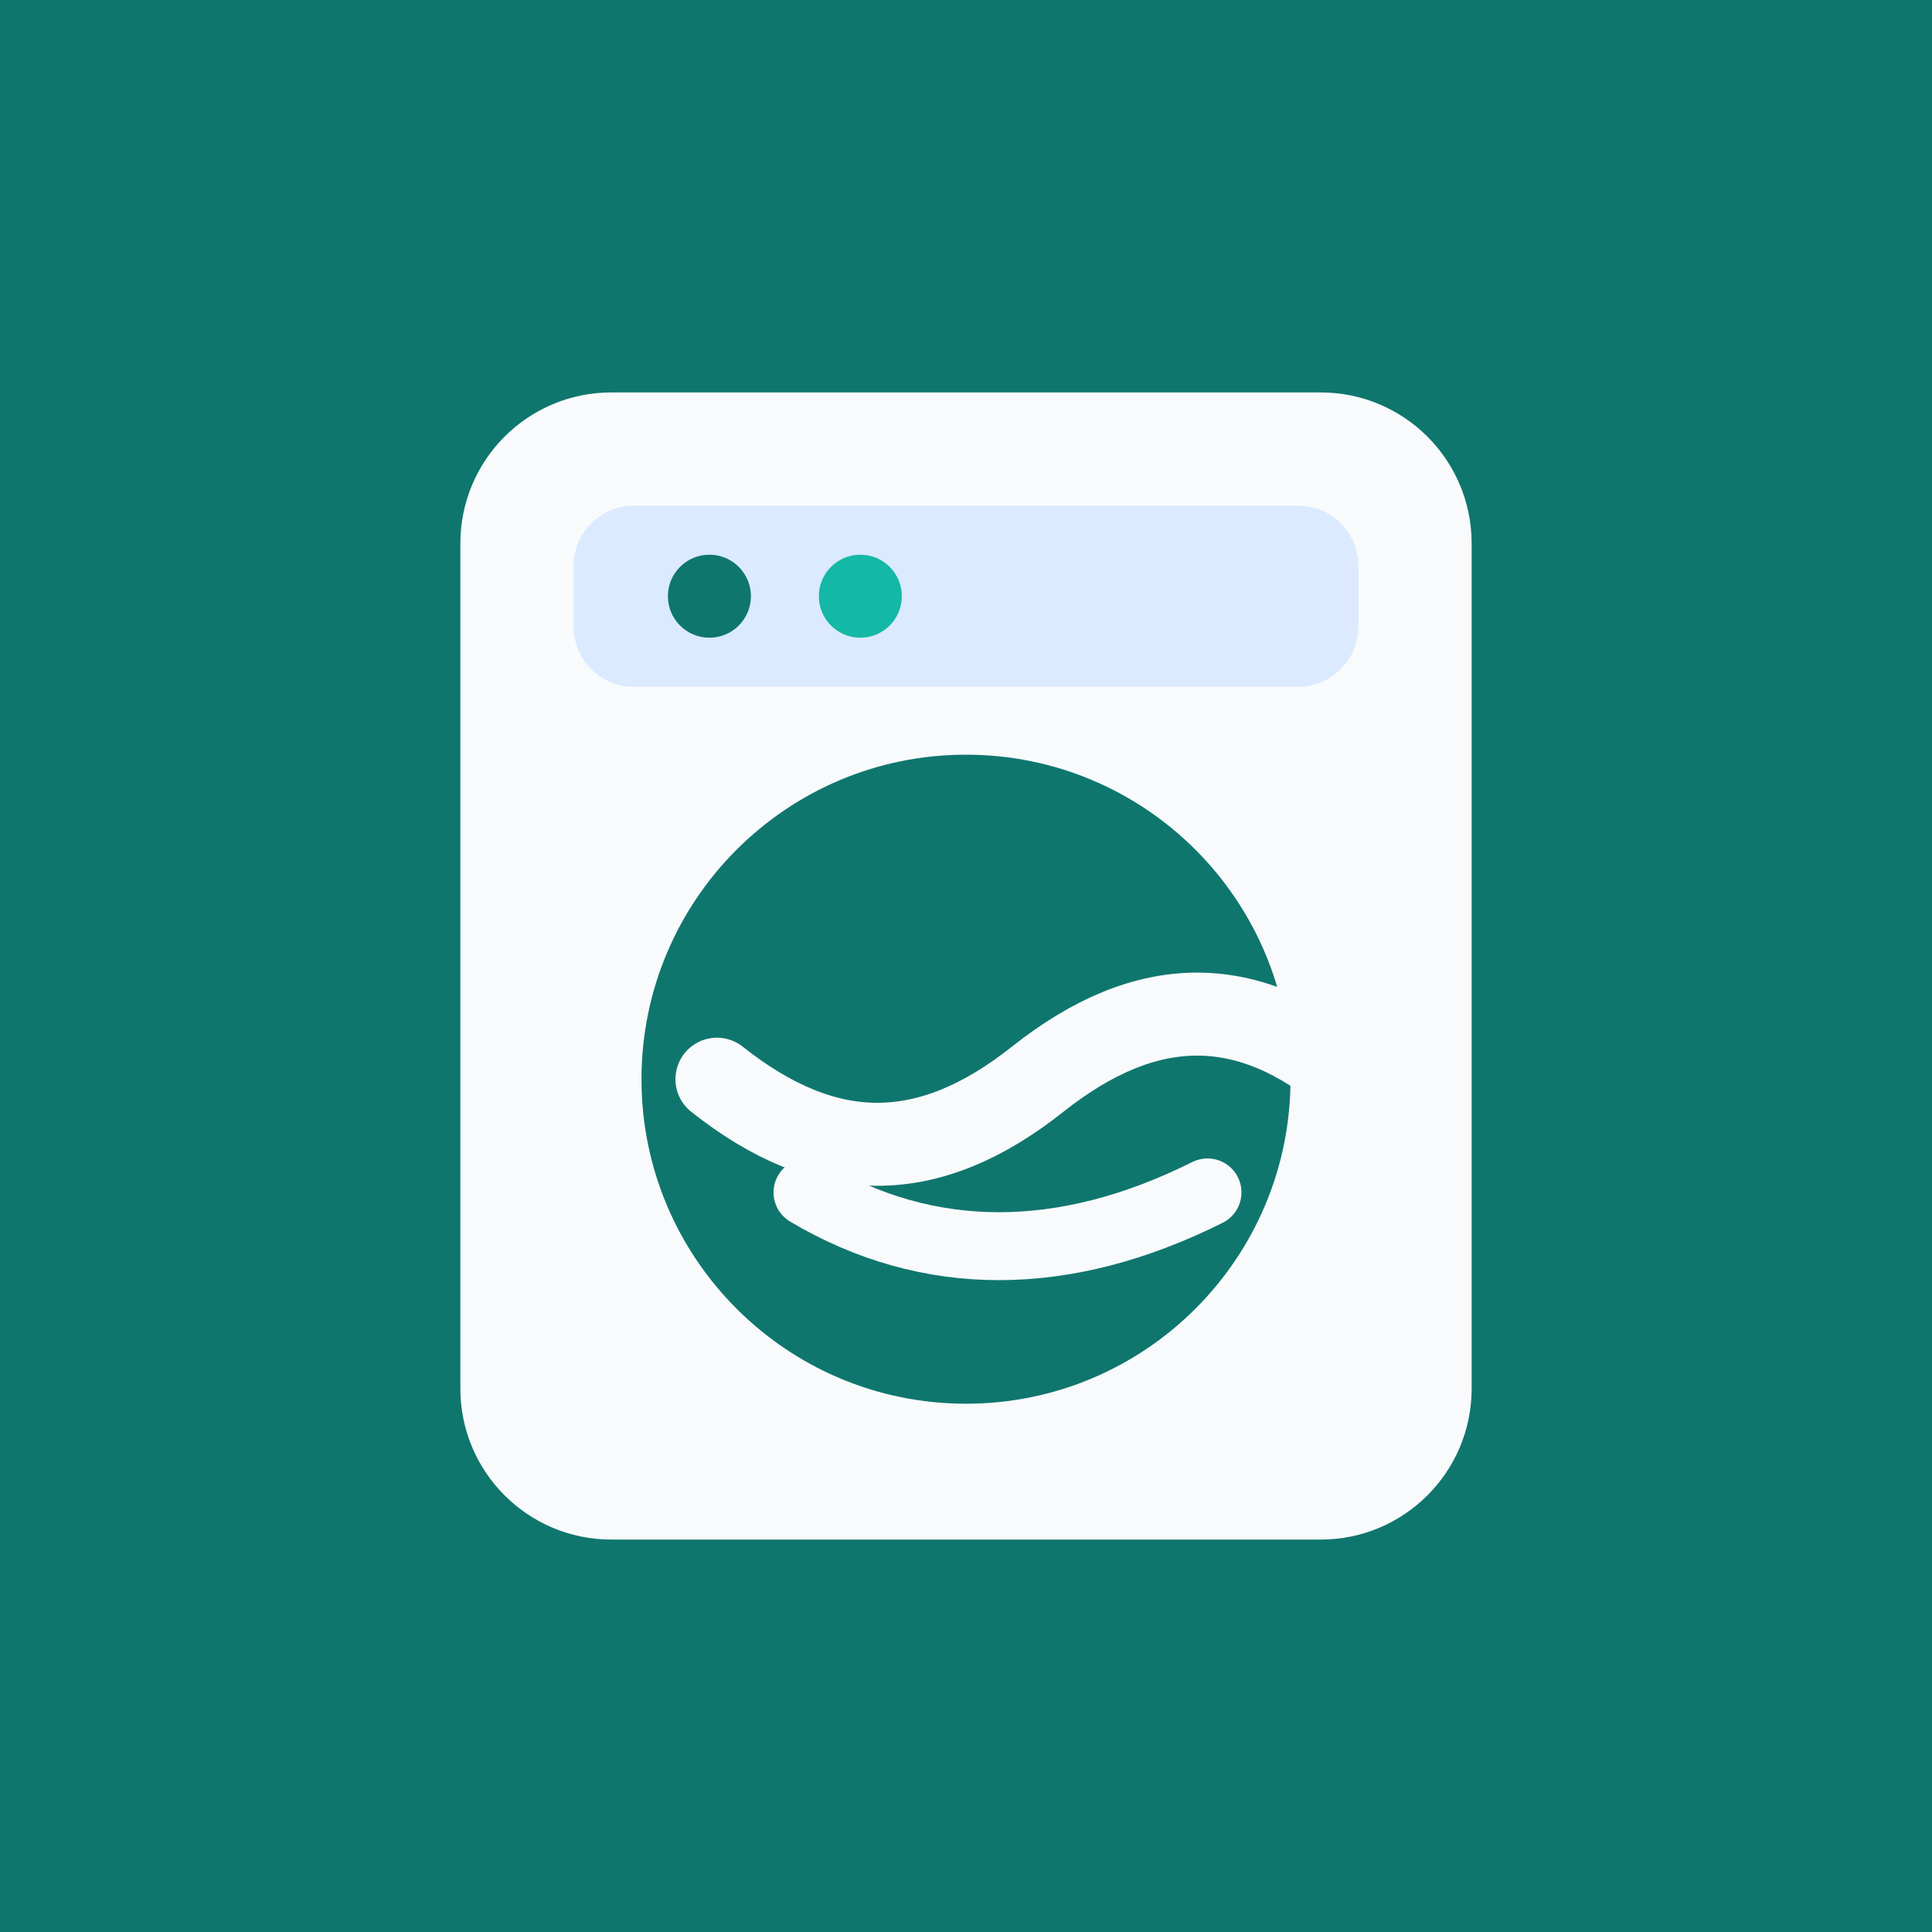
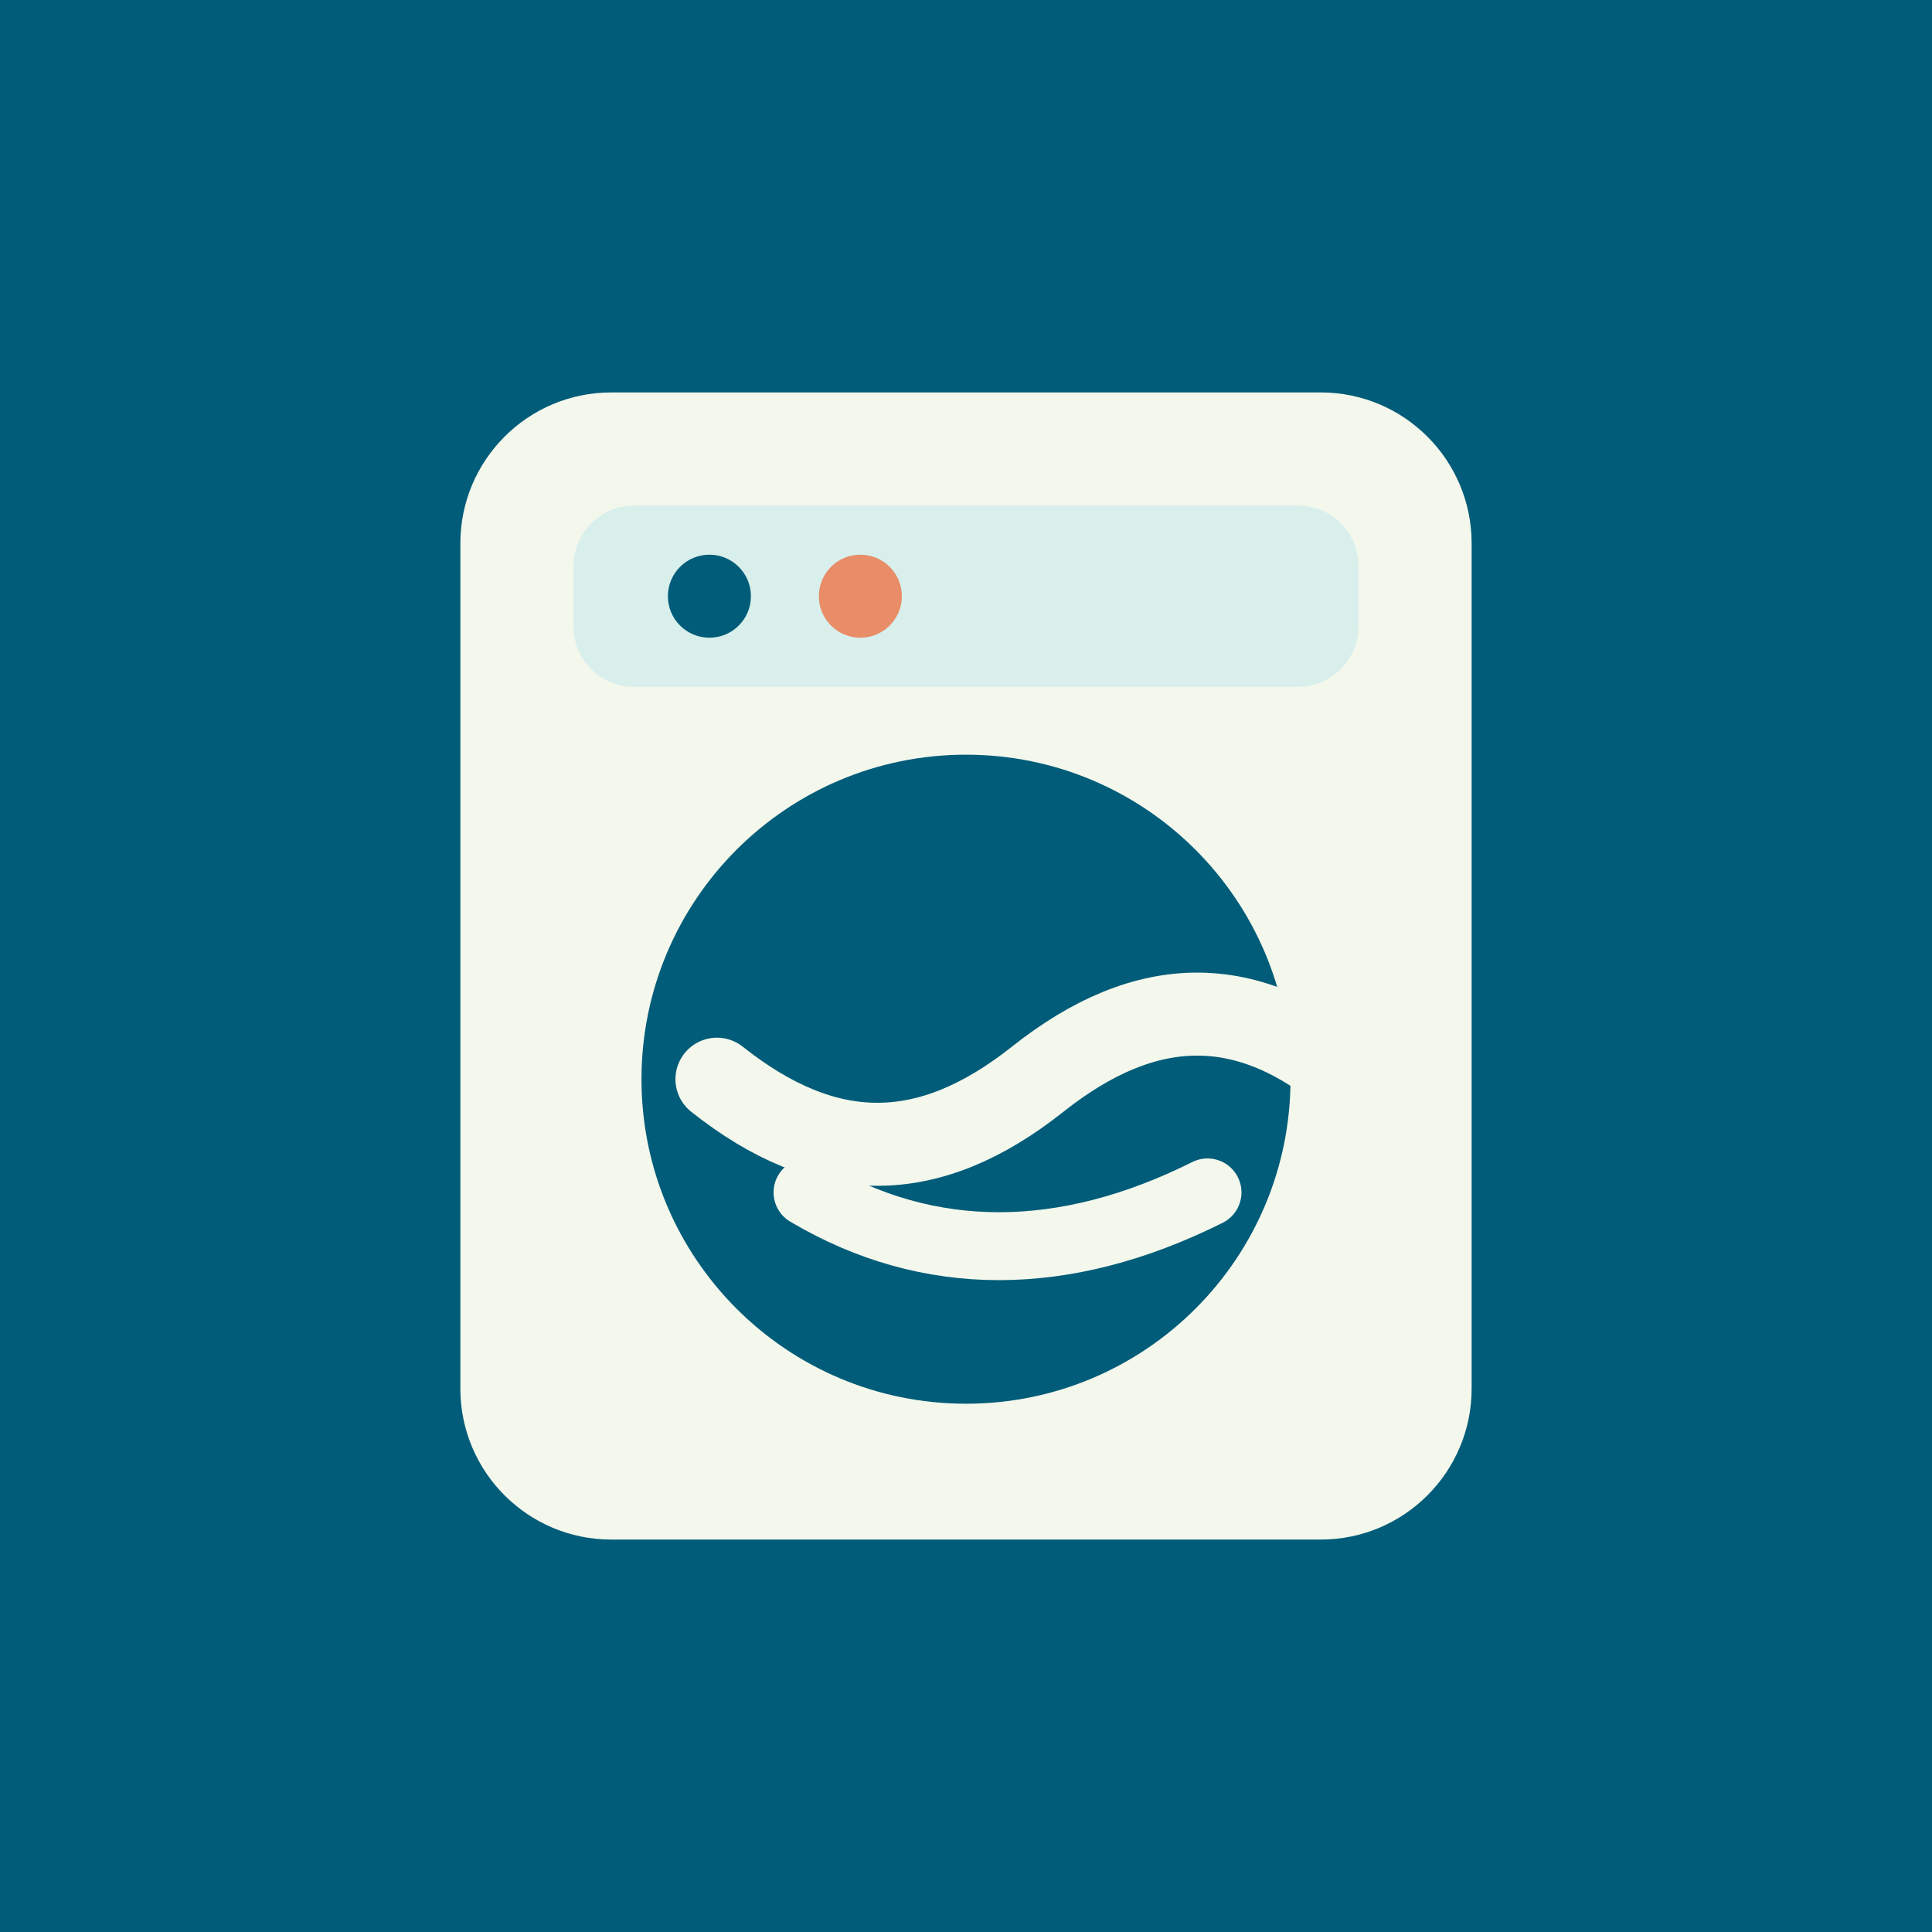
<svg xmlns="http://www.w3.org/2000/svg" viewBox="0 0 512 512">
-   <rect width="512" height="512" fill="#0f766e" />
-   <rect x="122" y="104" width="268" height="304" rx="40" fill="#f8fafc" />
-   <rect x="152" y="134" width="208" height="48" rx="16" fill="#dbeafe" />
-   <circle cx="188" cy="158" r="11" fill="#0f766e" />
-   <circle cx="228" cy="158" r="11" fill="#14b8a6" />
-   <circle cx="256" cy="286" r="86" fill="#0f766e" />
-   <path d="M190 286c29 23 56 23 85 0s56-23 83 0" fill="none" stroke="#f8fafc" stroke-width="22" stroke-linecap="round" />
-   <path d="M214 316c32 19 68 19 106 0" fill="none" stroke="#f8fafc" stroke-width="18" stroke-linecap="round" />
+   <rect width="512" height="512" fill="#005c78" />
+   <rect x="122" y="104" width="268" height="304" rx="40" fill="#f3f7ec" />
+   <rect x="152" y="134" width="208" height="48" rx="16" fill="#d8efec" />
+   <circle cx="188" cy="158" r="11" fill="#005c78" />
+   <circle cx="228" cy="158" r="11" fill="#e88d67" />
+   <circle cx="256" cy="286" r="86" fill="#005c78" />
+   <path d="M190 286c29 23 56 23 85 0s56-23 83 0" fill="none" stroke="#f3f7ec" stroke-width="22" stroke-linecap="round" />
+   <path d="M214 316c32 19 68 19 106 0" fill="none" stroke="#f3f7ec" stroke-width="18" stroke-linecap="round" />
</svg>
